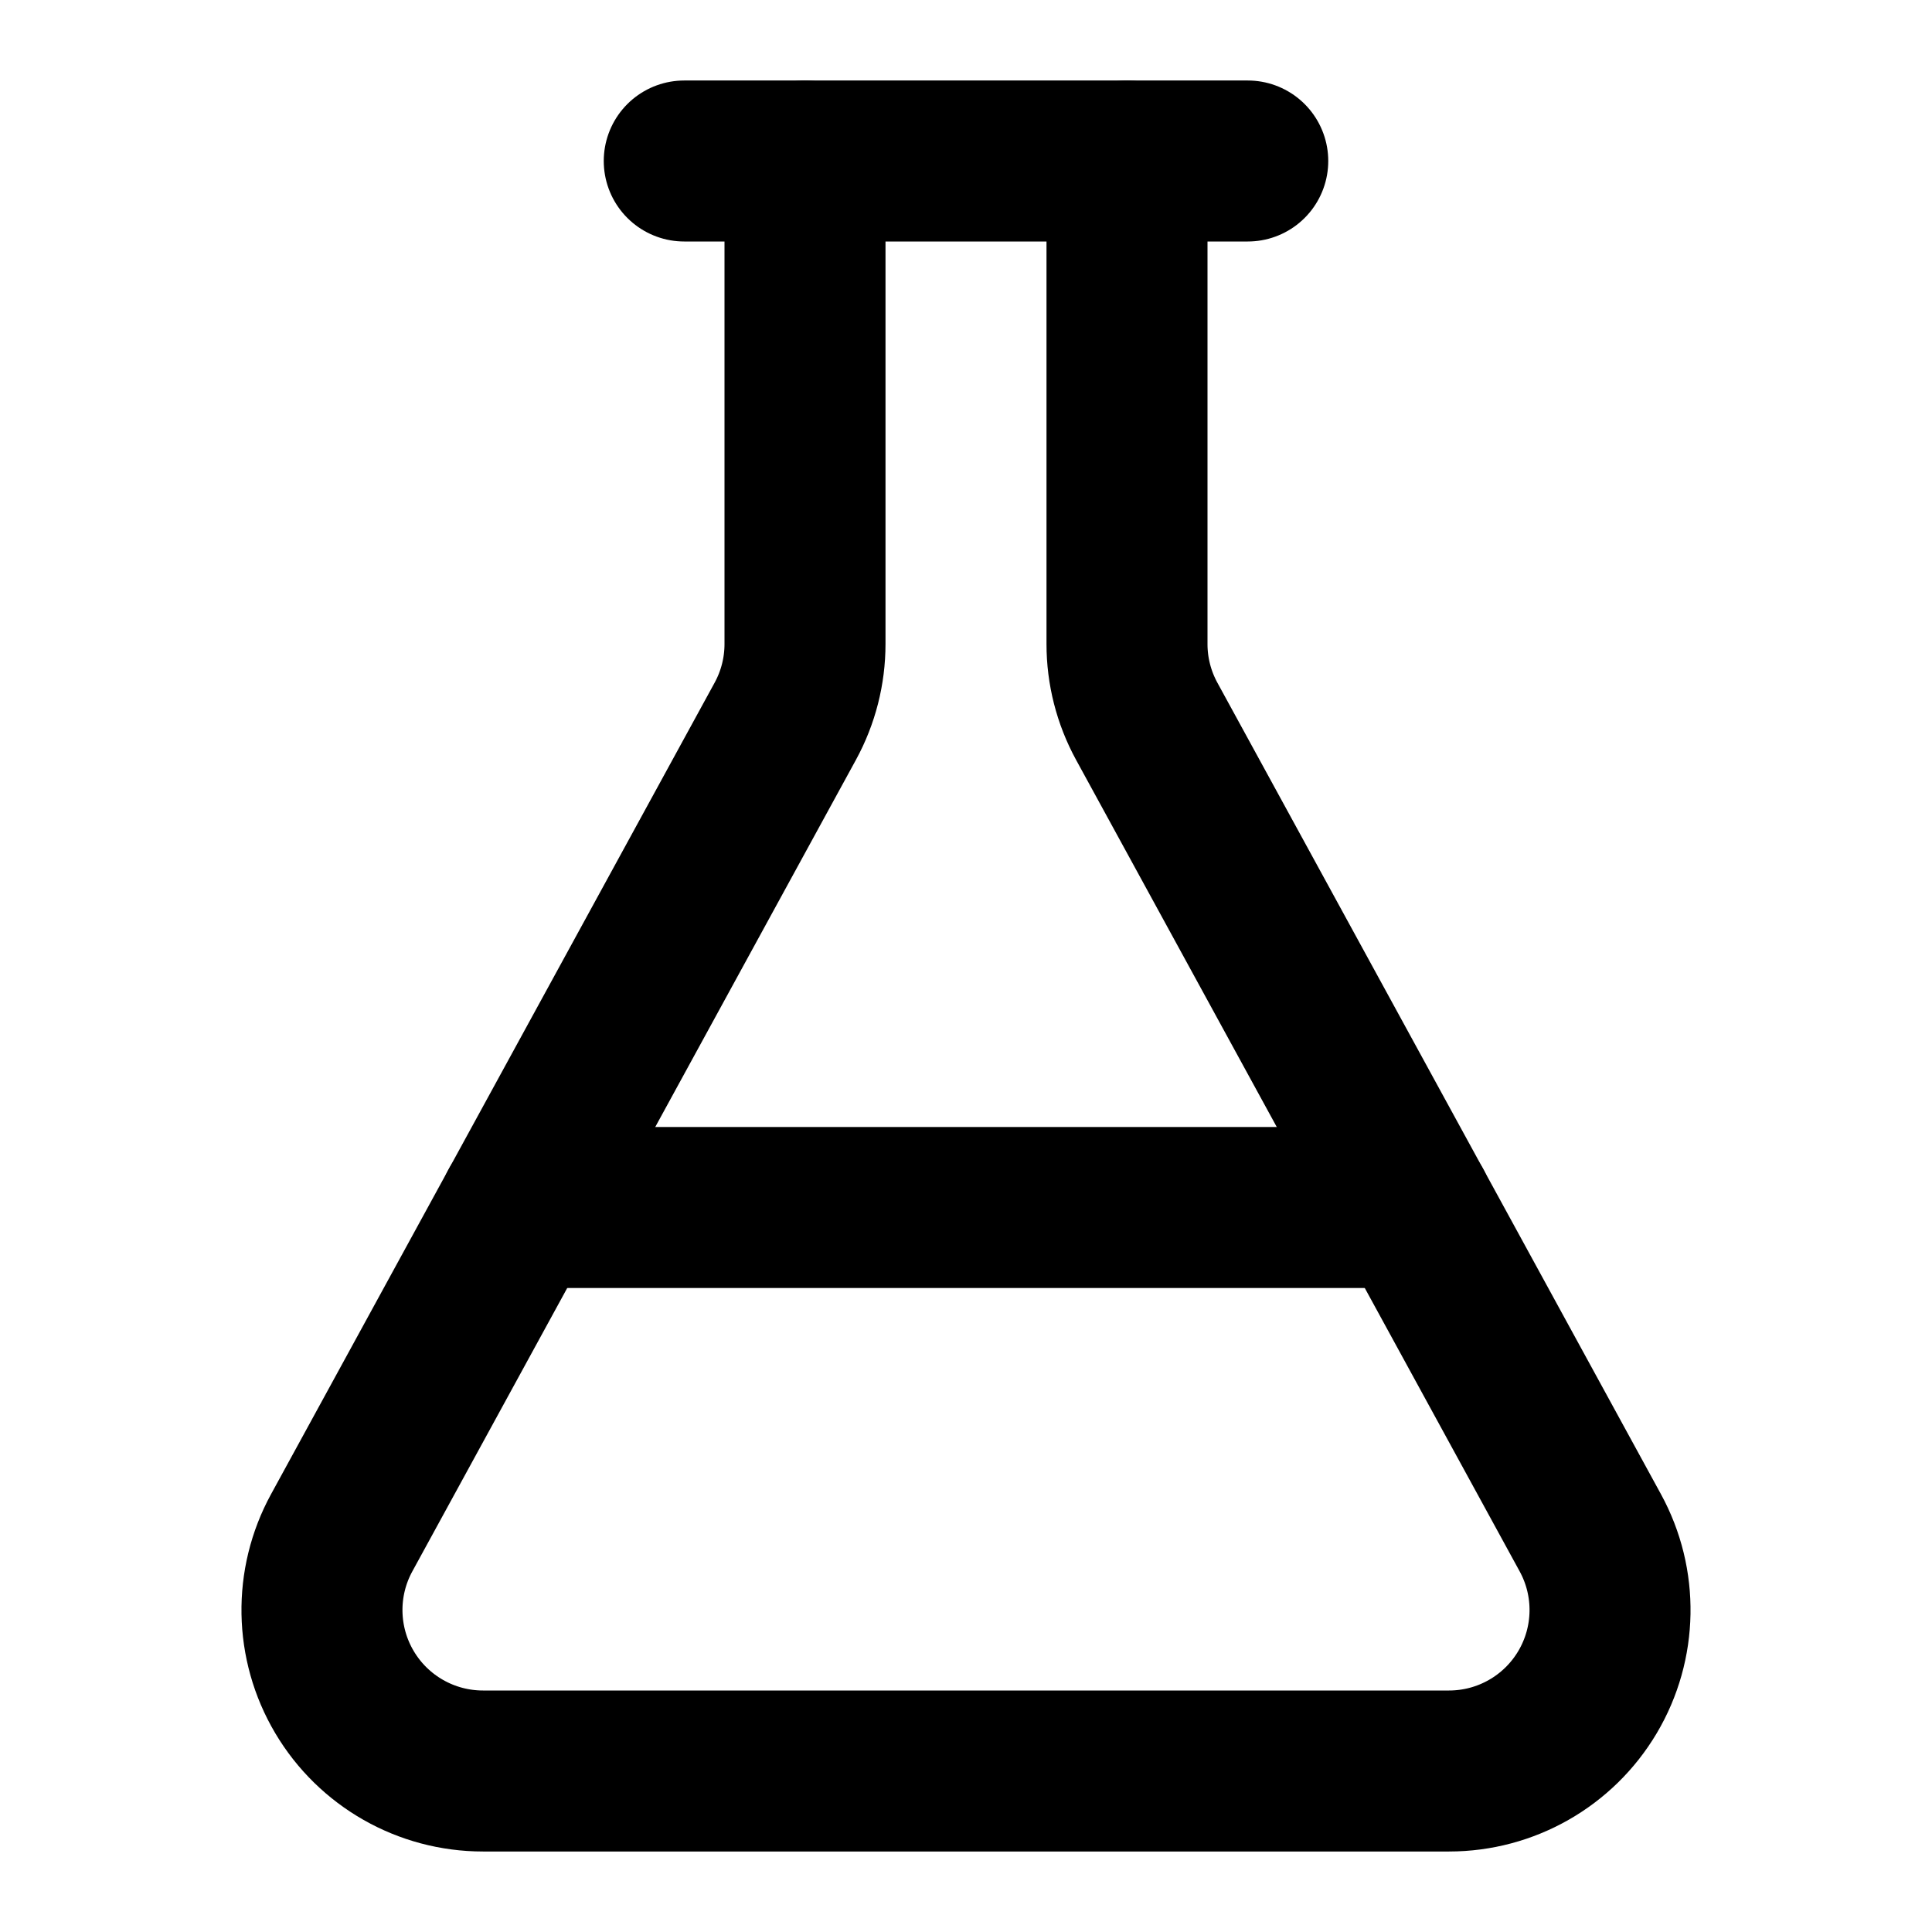
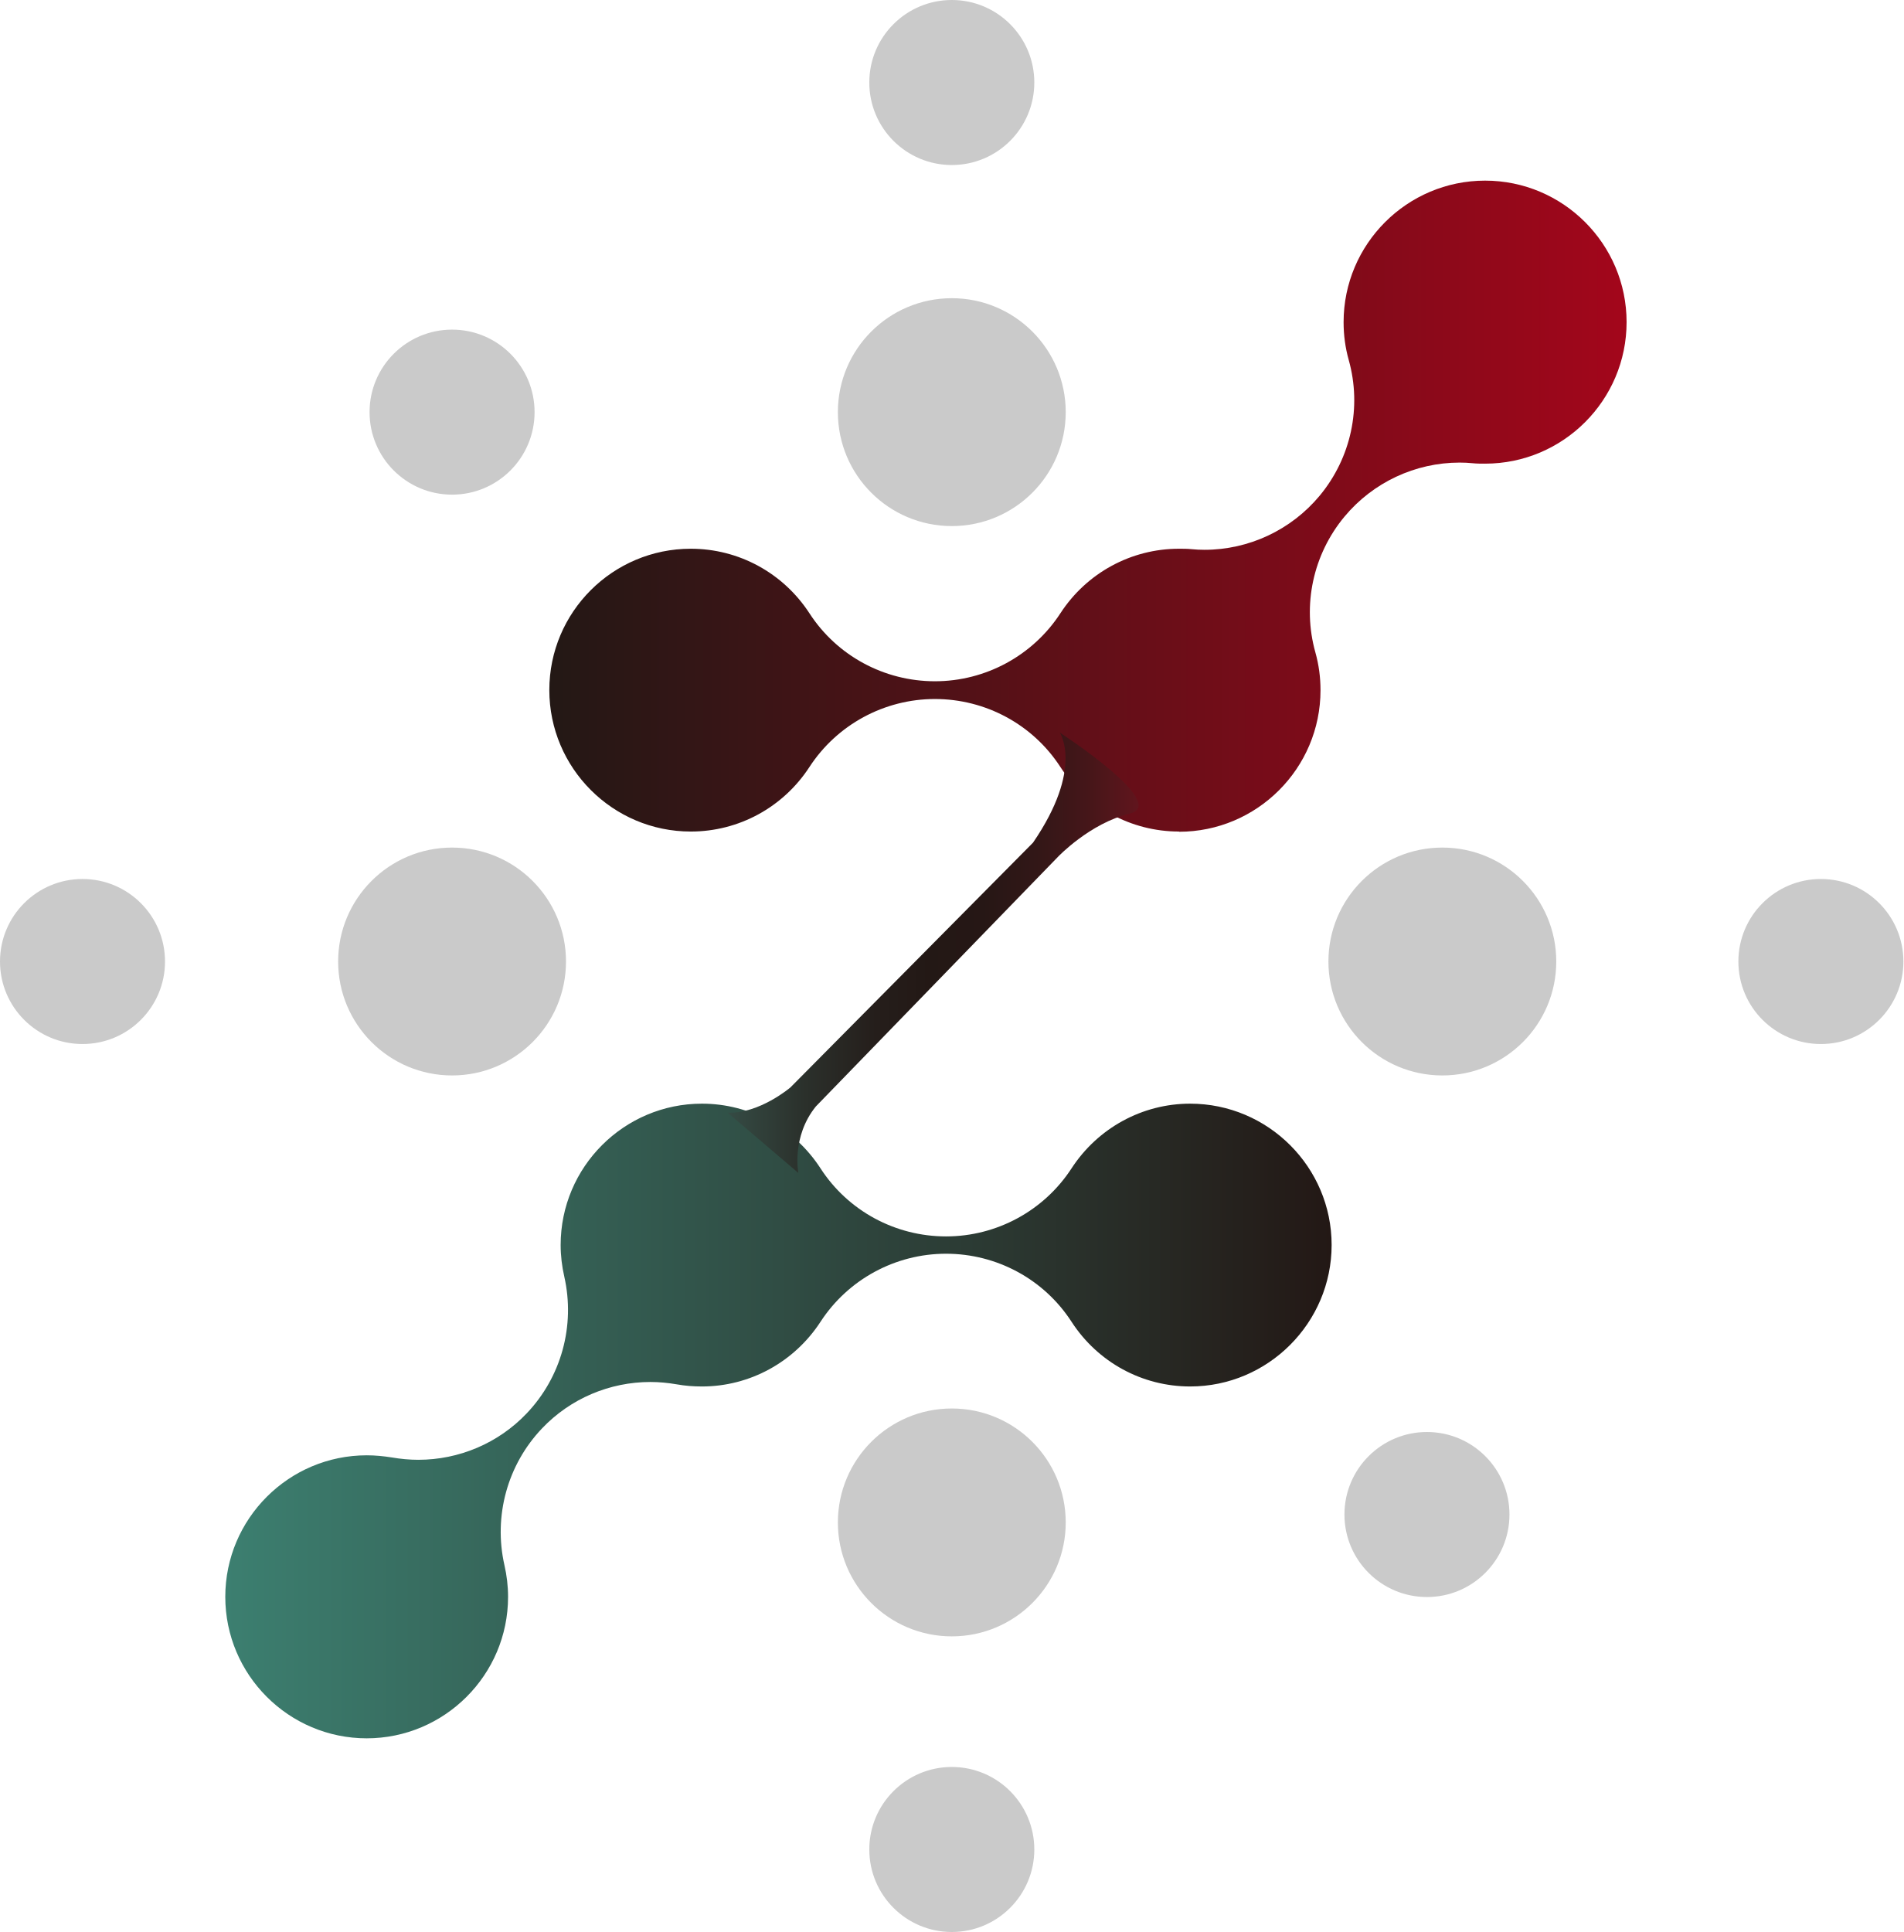
- <svg xmlns="http://www.w3.org/2000/svg" width="24" height="24" viewBox="0 0 24 24" fill="none" stroke="currentColor" stroke-width="2" stroke-linecap="round" stroke-linejoin="round" class="lucide lucide-flask-conical-icon lucide-flask-conical">
-   <path d="M14 2v6a2 2 0 0 0 .245.96l5.51 10.08A2 2 0 0 1 18 22H6a2 2 0 0 1-1.755-2.96l5.51-10.08A2 2 0 0 0 10 8V2" />
-   <path d="M6.453 15h11.094" />
-   <path d="M8.5 2h7" />
+ <svg xmlns="http://www.w3.org/2000/svg" id="Layer_2" data-name="Layer 2" viewBox="0 0 89.05 90.38">
+   <defs>
+     <style>
+       .cls-1 {
+         fill: #cacaca;
+       }
+ 
+       .cls-2 {
+         fill: url(#New_Gradient_Swatch_copy_3);
+       }
+ 
+       .cls-3 {
+         fill: url(#New_Gradient_Swatch_copy_5);
+       }
+ 
+       .cls-4 {
+         fill: url(#New_Gradient_Swatch_copy_4);
+       }
+     </style>
+     <linearGradient id="New_Gradient_Swatch_copy_4" data-name="New Gradient Swatch copy 4" x1="25.7" y1="23.68" x2="76.09" y2="23.68" gradientUnits="userSpaceOnUse">
+       <stop offset="0" stop-color="#231815" />
+       <stop offset=".4" stop-color="#541117" />
+       <stop offset="1" stop-color="#a3061b" />
+     </linearGradient>
+     <linearGradient id="New_Gradient_Swatch_copy_3" data-name="New Gradient Swatch copy 3" x1="10.54" y1="66.48" x2="62.31" y2="66.48" gradientUnits="userSpaceOnUse">
+       <stop offset="0" stop-color="#3c7f70" />
+       <stop offset=".5" stop-color="#304d44" />
+       <stop offset="1" stop-color="#231815" />
+     </linearGradient>
+     <linearGradient id="New_Gradient_Swatch_copy_5" data-name="New Gradient Swatch copy 5" x1="34.05" y1="44.57" x2="53.28" y2="44.57" gradientUnits="userSpaceOnUse">
+       <stop offset="0" stop-color="#354b44" />
+       <stop offset=".18" stop-color="#2b312c" />
+       <stop offset=".36" stop-color="#251e1b" />
+       <stop offset=".49" stop-color="#231815" />
+       <stop offset=".62" stop-color="#261715" />
+       <stop offset=".75" stop-color="#321717" />
+       <stop offset=".88" stop-color="#461619" />
+       <stop offset="1" stop-color="#61151d" />
+     </linearGradient>
+   </defs>
+   <g id="_图层_1" data-name="图层 1">
+     <g>
+       <path class="cls-4" d="M55.16,38.9c-2.24,0-4.32-1.13-5.55-3.02-1.29-1.99-3.5-3.18-5.87-3.18s-4.58,1.2-5.87,3.18c-1.23,1.89-3.31,3.02-5.55,3.02-3.65,0-6.62-2.97-6.62-6.62s2.97-6.61,6.62-6.61c2.24,0,4.32,1.13,5.55,3.02,1.29,1.99,3.5,3.18,5.87,3.18s4.58-1.2,5.87-3.18c1.23-1.89,3.31-3.02,5.55-3.02.2,0,.39,0,.58.02.2.02.41.03.61.03,2.07,0,4.05-.92,5.39-2.53,1.47-1.77,1.98-4.14,1.36-6.35-.16-.57-.24-1.16-.24-1.77,0-3.65,2.97-6.62,6.62-6.62s6.62,2.97,6.62,6.62-2.97,6.62-6.62,6.62c-.2,0-.39,0-.58-.02-.2-.02-.41-.03-.61-.03-2.07,0-4.05.92-5.39,2.53-1.47,1.77-1.98,4.14-1.36,6.35.16.57.24,1.16.24,1.77,0,3.65-2.97,6.62-6.62,6.62Z" />
+       <path class="cls-2" d="M17.16,81.32c-3.65,0-6.62-2.97-6.62-6.62s2.97-6.62,6.62-6.62c.4,0,.79.04,1.17.1.41.07.83.11,1.24.11,1.9,0,3.74-.77,5.07-2.17,1.62-1.7,2.28-4.1,1.76-6.4-.11-.48-.17-.98-.17-1.48,0-3.65,2.97-6.61,6.61-6.61,2.24,0,4.32,1.13,5.55,3.03,1.29,1.99,3.5,3.18,5.87,3.18s4.58-1.2,5.87-3.18c1.23-1.89,3.31-3.03,5.55-3.03,3.65,0,6.62,2.97,6.62,6.61s-2.97,6.62-6.62,6.62c-2.24,0-4.32-1.13-5.55-3.03-1.29-1.99-3.5-3.18-5.87-3.18s-4.58,1.2-5.87,3.18c-1.23,1.89-3.31,3.03-5.55,3.03-.4,0-.79-.03-1.18-.1-.41-.07-.82-.11-1.23-.11-1.9,0-3.74.77-5.07,2.17-1.62,1.7-2.28,4.1-1.76,6.4.11.48.17.98.17,1.48,0,3.65-2.97,6.62-6.62,6.62Z" />
+       <path class="cls-3" d="M49.58,34.27s1.14,1.66-1.25,5.15l-11.35,11.45s-1.45,1.24-2.94,1.18l3.31,2.82s-.33-1.69.82-3.11l11.33-11.68s1.49-1.57,3.36-2.02-3.28-3.79-3.28-3.79Z" />
+       <circle class="cls-1" cx="44.53" cy="71.22" r="5.33" />
+       <circle class="cls-1" cx="44.53" cy="19.28" r="5.33" />
+       <circle class="cls-1" cx="67.48" cy="44.98" r="5.33" />
+       <circle class="cls-1" cx="21.15" cy="44.98" r="5.33" />
+       <circle class="cls-1" cx="44.53" cy="3.86" r="3.86" />
+       <circle class="cls-1" cx="44.53" cy="86.52" r="3.86" />
+       <circle class="cls-1" cx="66.76" cy="70.85" r="3.86" />
+       <circle class="cls-1" cx="85.19" cy="44.98" r="3.86" />
+       <circle class="cls-1" cx="3.86" cy="44.98" r="3.86" />
+       <circle class="cls-1" cx="21.15" cy="19.28" r="3.86" />
+     </g>
+   </g>
</svg>
